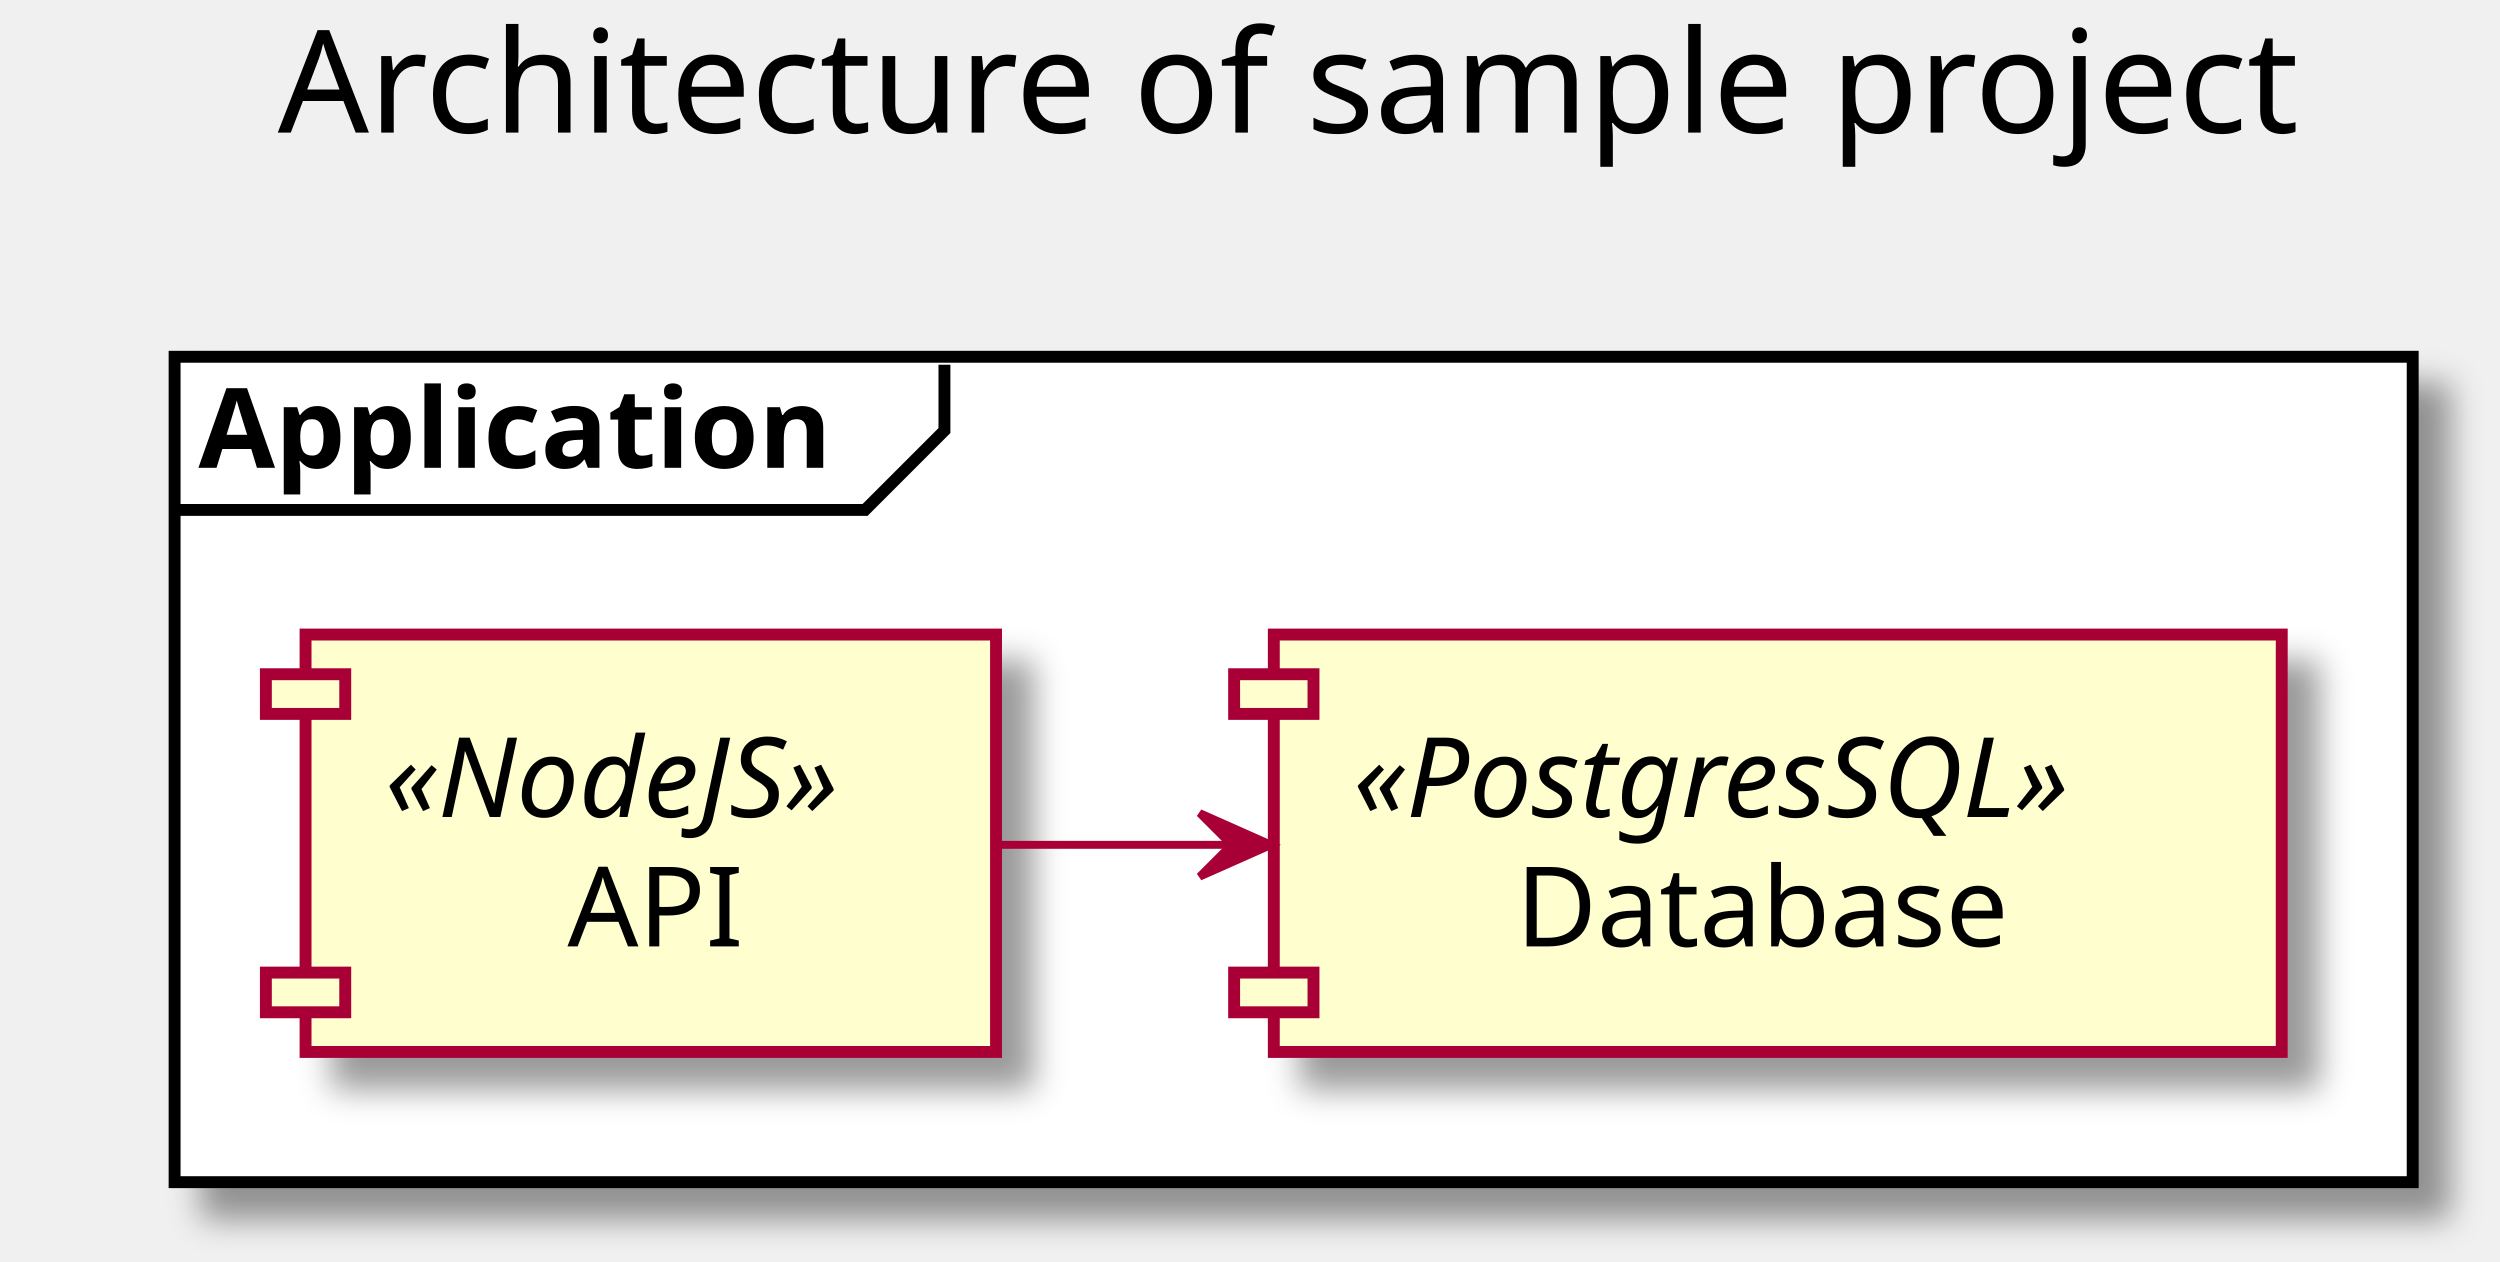
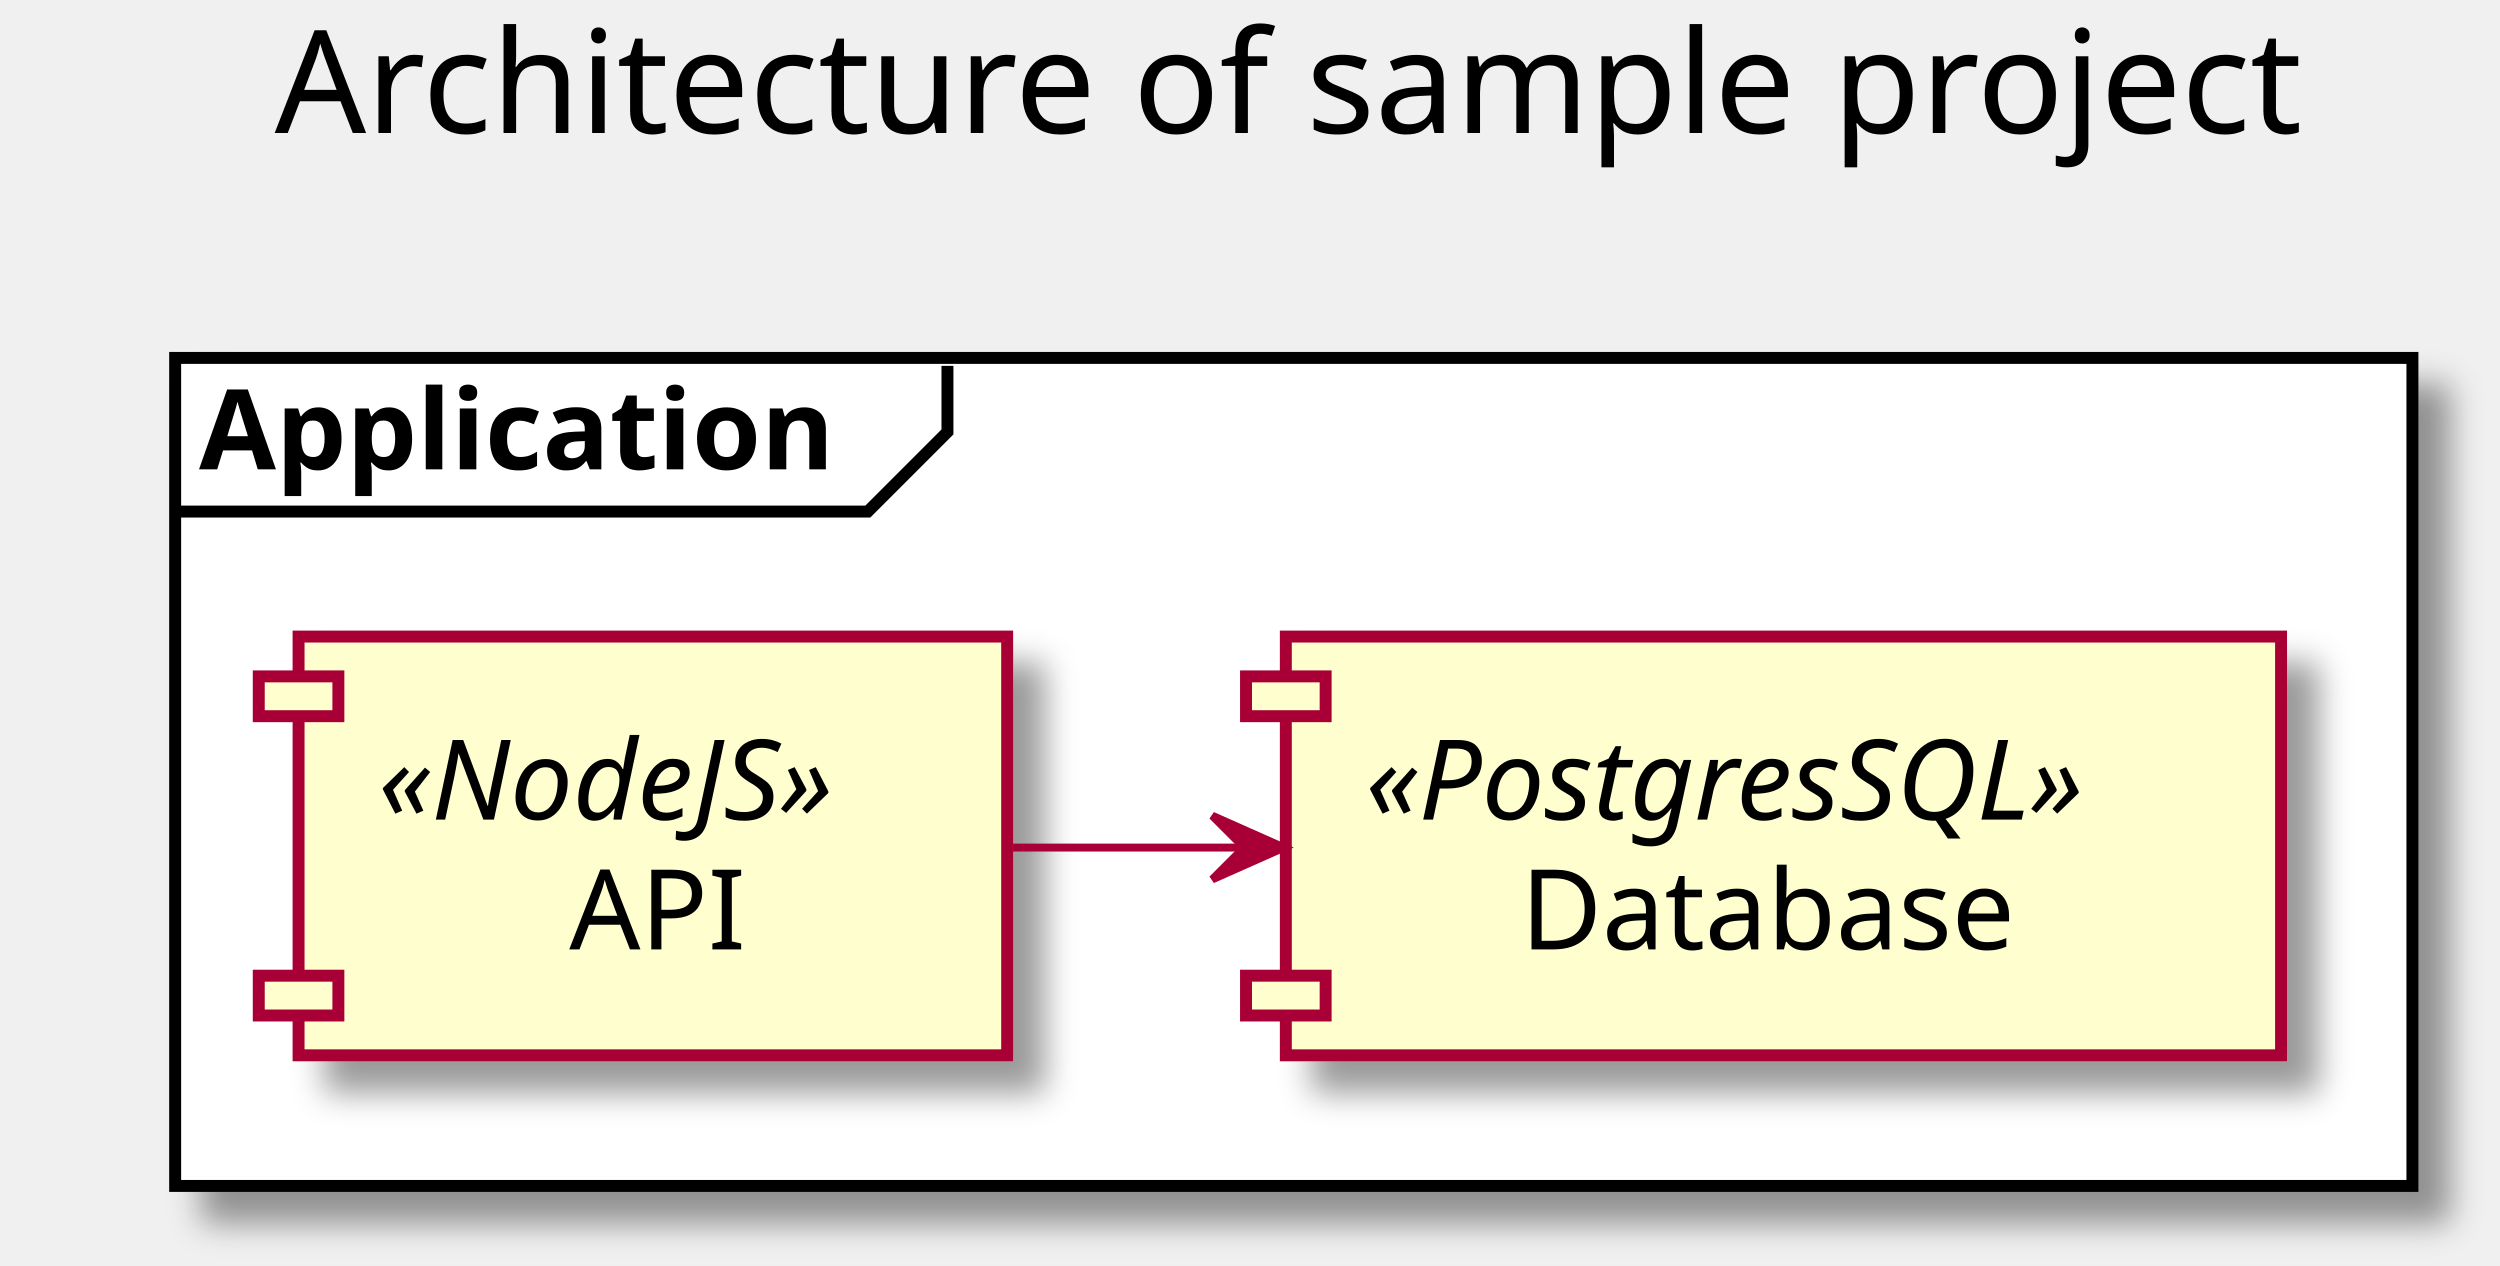
- <svg xmlns="http://www.w3.org/2000/svg" contentScriptType="application/ecmascript" contentStyleType="text/css" height="159px" preserveAspectRatio="none" style="width:315px;height:159px;" version="1.1" viewBox="0 0 315 159" width="315px" zoomAndPan="magnify">
+ <svg xmlns="http://www.w3.org/2000/svg" contentScriptType="application/ecmascript" contentStyleType="text/css" height="159px" preserveAspectRatio="none" style="width:314px;height:159px;" version="1.1" viewBox="0 0 314 159" width="314px" zoomAndPan="magnify">
  <defs>
    <filter height="300%" id="ffua3x1fcp1p1" width="300%" x="-1" y="-1">
      <feGaussianBlur result="blurOut" stdDeviation="2.0" />
      <feColorMatrix in="blurOut" result="blurOut2" type="matrix" values="0 0 0 0 0 0 0 0 0 0 0 0 0 0 0 0 0 0 .4 0" />
      <feOffset dx="4.0" dy="4.0" in="blurOut2" result="blurOut3" />
      <feBlend in="SourceGraphic" in2="blurOut3" mode="normal" />
    </filter>
  </defs>
  <g>
-     <text fill="#000000" font-family="sans-serif" font-size="18" lengthAdjust="spacingAndGlyphs" textLength="268" x="35" y="16.708">
+     <text fill="#000000" font-family="sans-serif" font-size="18" lengthAdjust="spacingAndGlyphs" textLength="268" x="34.5" y="16.708">
      Architecture of sample project
    </text>
-     <rect fill="#FFFFFF" filter="url(#ffua3x1fcp1p1)" height="104" style="stroke: #000000; stroke-width: 1.5;" width="282" x="22" y="44.953" />
+     <rect fill="#FFFFFF" filter="url(#ffua3x1fcp1p1)" height="104" style="stroke: #000000; stroke-width: 1.5;" width="281" x="22" y="44.953" />
    <path d="M119,45.953 L119,54.25 L109,64.25 L22,64.25 " fill="none" style="stroke: #000000; stroke-width: 1.5;" />
    <text fill="#000000" font-family="sans-serif" font-size="14" font-weight="bold" lengthAdjust="spacingAndGlyphs" textLength="87" x="25" y="58.948">
      Application
    </text>
-     <rect fill="#FEFECE" filter="url(#ffua3x1fcp1p1)" height="52.594" style="stroke: #A80036; stroke-width: 1.5;" width="127" x="160.5" y="79.953" />
-     <rect fill="#FEFECE" height="5" style="stroke: #A80036; stroke-width: 1.5;" width="10" x="155.5" y="84.953" />
-     <rect fill="#FEFECE" height="5" style="stroke: #A80036; stroke-width: 1.5;" width="10" x="155.5" y="122.547" />
-     <text fill="#000000" font-family="sans-serif" font-size="14" font-style="italic" lengthAdjust="spacingAndGlyphs" textLength="107" x="170.5" y="102.948">
+     <rect fill="#FEFECE" filter="url(#ffua3x1fcp1p1)" height="52.594" style="stroke: #A80036; stroke-width: 1.5;" width="125" x="161.5" y="79.953" />
+     <rect fill="#FEFECE" height="5" style="stroke: #A80036; stroke-width: 1.5;" width="10" x="156.5" y="84.953" />
+     <rect fill="#FEFECE" height="5" style="stroke: #A80036; stroke-width: 1.5;" width="10" x="156.5" y="122.547" />
+     <text fill="#000000" font-family="sans-serif" font-size="14" font-style="italic" lengthAdjust="spacingAndGlyphs" textLength="105" x="171.5" y="102.948">
      «PostgresSQL»
    </text>
    <text fill="#000000" font-family="sans-serif" font-size="14" lengthAdjust="spacingAndGlyphs" textLength="66" x="191" y="119.245">
      Database
    </text>
-     <rect fill="#FEFECE" filter="url(#ffua3x1fcp1p1)" height="52.594" style="stroke: #A80036; stroke-width: 1.5;" width="87" x="38.5" y="79.953" />
-     <rect fill="#FEFECE" height="5" style="stroke: #A80036; stroke-width: 1.5;" width="10" x="33.5" y="84.953" />
-     <rect fill="#FEFECE" height="5" style="stroke: #A80036; stroke-width: 1.5;" width="10" x="33.5" y="122.547" />
-     <text fill="#000000" font-family="sans-serif" font-size="14" font-style="italic" lengthAdjust="spacingAndGlyphs" textLength="67" x="48.5" y="102.948">
+     <rect fill="#FEFECE" filter="url(#ffua3x1fcp1p1)" height="52.594" style="stroke: #A80036; stroke-width: 1.5;" width="89" x="37.5" y="79.953" />
+     <rect fill="#FEFECE" height="5" style="stroke: #A80036; stroke-width: 1.5;" width="10" x="32.5" y="84.953" />
+     <rect fill="#FEFECE" height="5" style="stroke: #A80036; stroke-width: 1.5;" width="10" x="32.5" y="122.547" />
+     <text fill="#000000" font-family="sans-serif" font-size="14" font-style="italic" lengthAdjust="spacingAndGlyphs" textLength="69" x="47.5" y="102.948">
      «NodeJS»
    </text>
    <text fill="#000000" font-family="sans-serif" font-size="14" lengthAdjust="spacingAndGlyphs" textLength="21" x="71.5" y="119.245">
      API
    </text>
-     <path d="M125.54,106.453 C135.37,106.453 145.19,106.453 155.02,106.453 " fill="none" id="API-&gt;DB" style="stroke: #A80036; stroke-width: 1.0;" />
-     <polygon fill="#A80036" points="160.16,106.453,151.16,102.453,155.16,106.453,151.16,110.453,160.16,106.453" style="stroke: #A80036; stroke-width: 1.0;" />
+     <path d="M126.65,106.453 C136.47,106.453 146.3,106.453 156.12,106.453 " fill="none" id="API-&gt;DB" style="stroke: #A80036; stroke-width: 1.0;" />
+     <polygon fill="#A80036" points="161.26,106.453,152.26,102.453,156.26,106.453,152.26,110.453,161.26,106.453" style="stroke: #A80036; stroke-width: 1.0;" />
  </g>
</svg>
